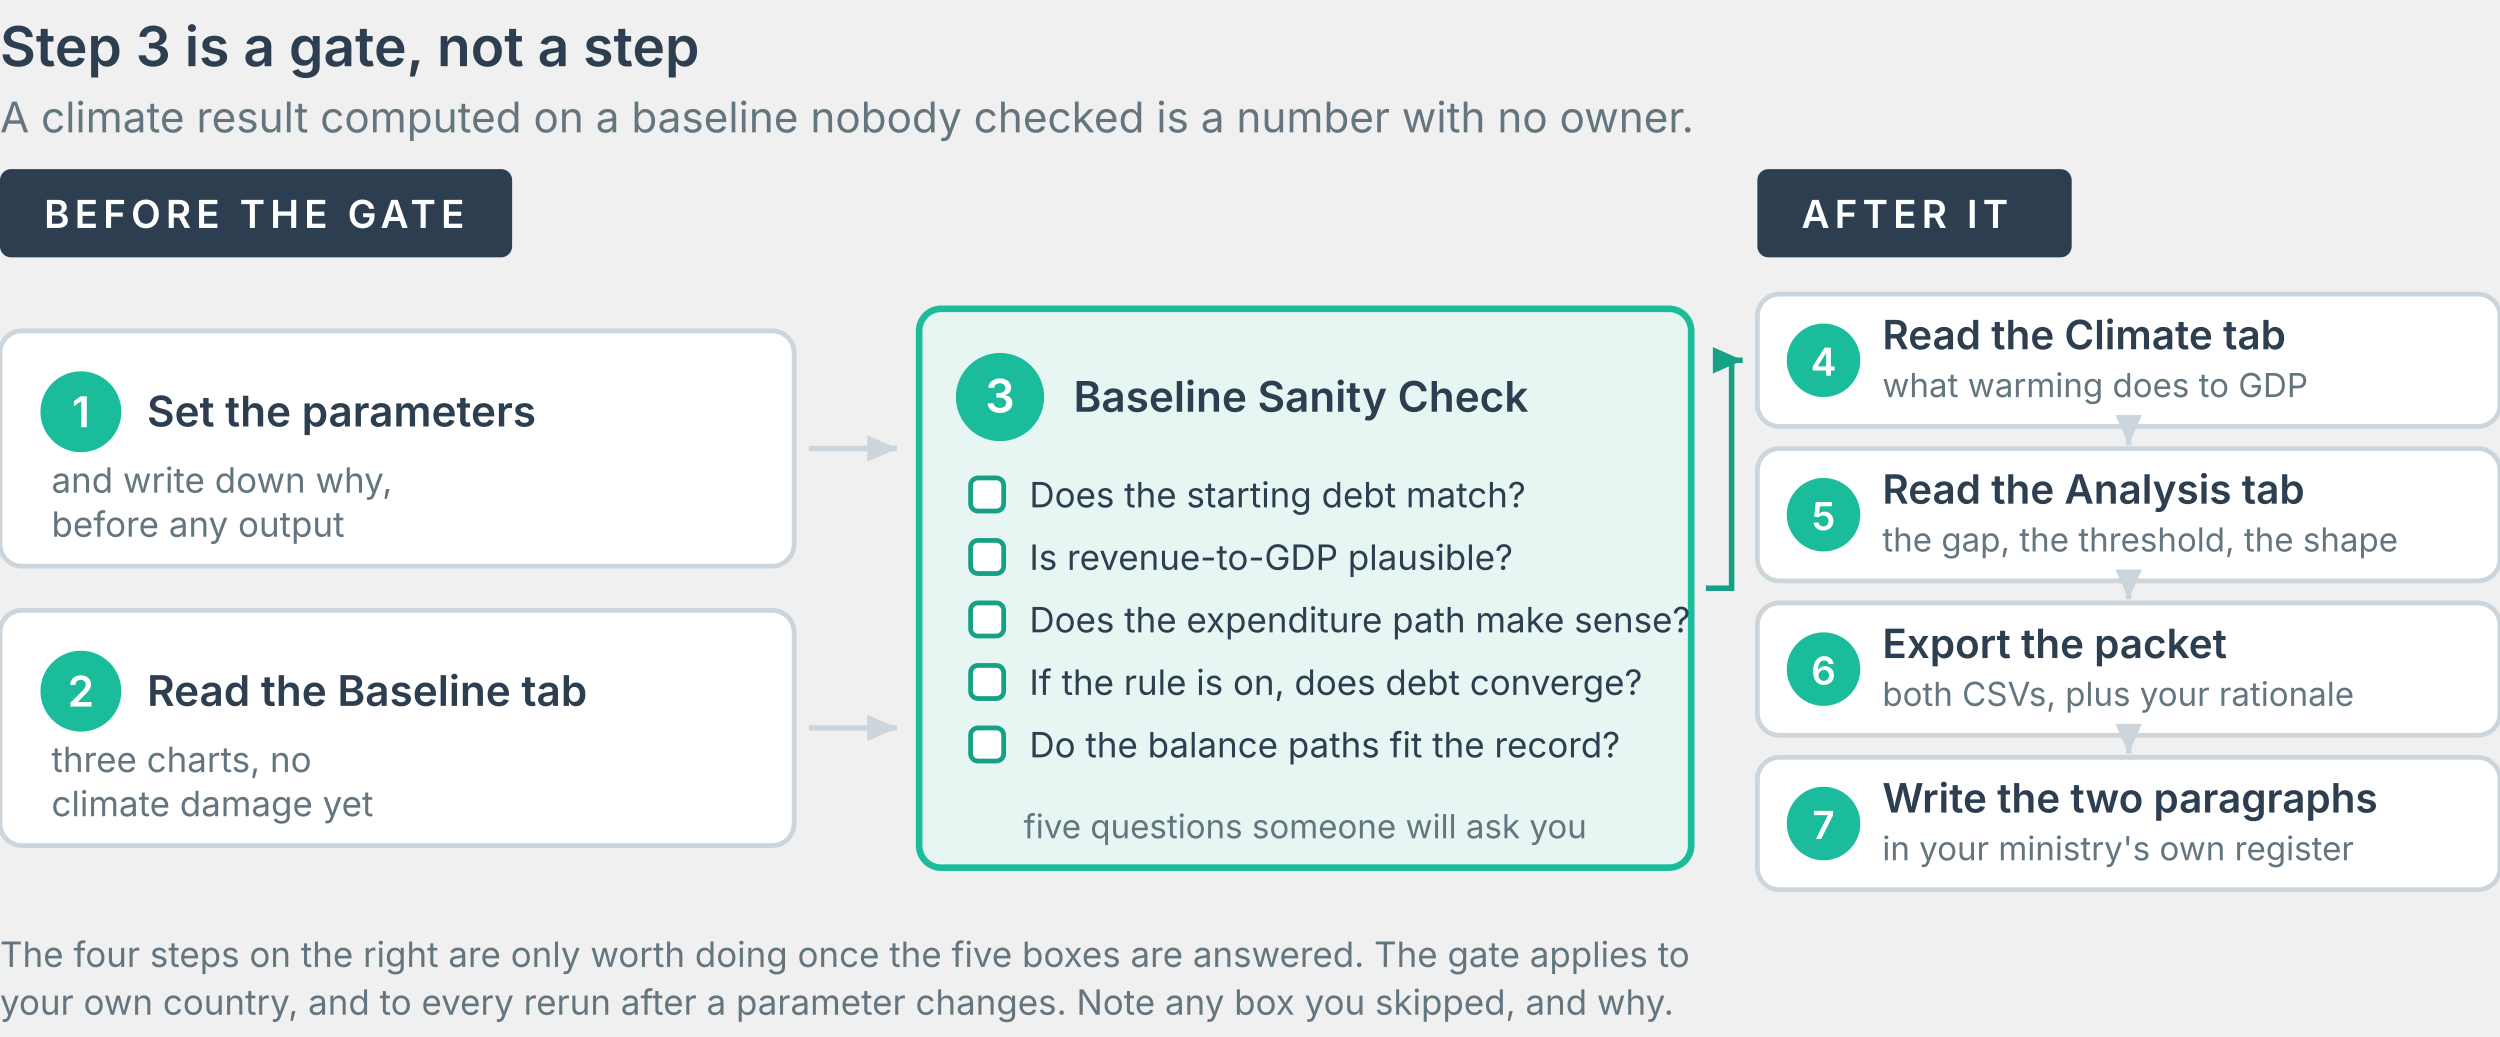
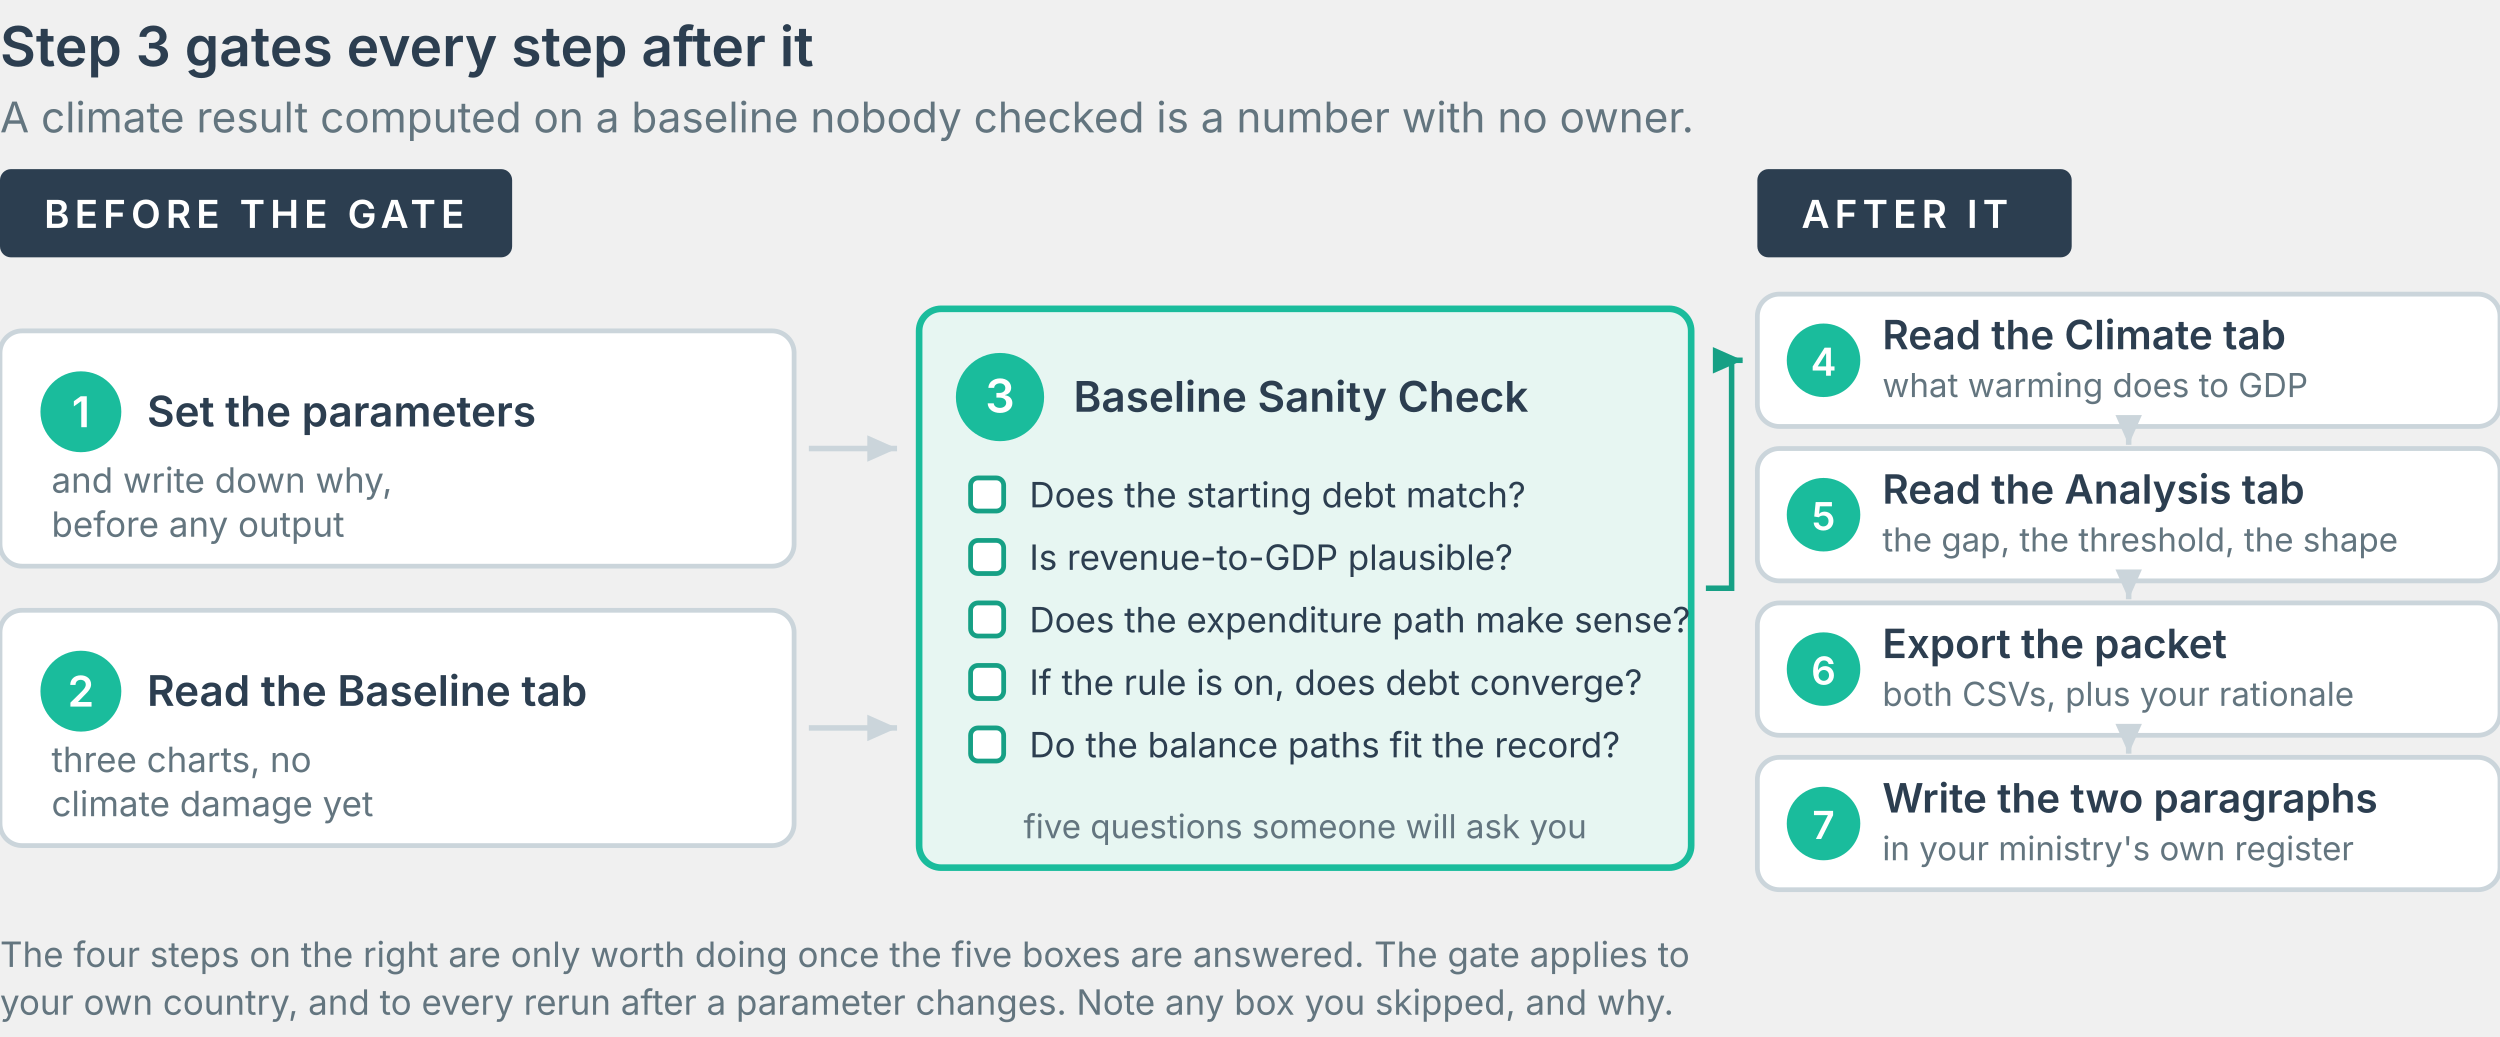
- <svg xmlns="http://www.w3.org/2000/svg" viewBox="0 0 680 282" role="img" aria-label="Step 3 is a gate, not a step. A climate result computed on a baseline nobody checked is a number with no owner." preserveAspectRatio="xMidYMid meet">
+ <svg xmlns="http://www.w3.org/2000/svg" viewBox="0 0 680 282" role="img" aria-label="Step 3 gates every step after it. A climate result computed on a baseline nobody checked is a number with no owner." preserveAspectRatio="xMidYMid meet">
  <defs>
    <marker id="qcx-head" viewBox="0 0 10 10" refX="9" refY="5" markerWidth="6" markerHeight="6" orient="auto-start-reverse">
      <path d="M 0 1 L 9 5 L 0 9 z" fill="#CBD5DB" />
    </marker>
    <marker id="qcx-head-accent" viewBox="0 0 10 10" refX="9" refY="5" markerWidth="6" markerHeight="6" orient="auto-start-reverse">
      <path d="M 0 1 L 9 5 L 0 9 z" fill="#16A085" />
    </marker>
    <marker id="qcx-head-red" viewBox="0 0 10 10" refX="9" refY="5" markerWidth="6" markerHeight="6" orient="auto-start-reverse">
      <path d="M 0 1 L 9 5 L 0 9 z" fill="#C0392B" />
    </marker>
  </defs>
  <style>.qcx-sans{font-family:"Söhne","Inter",system-ui,-apple-system,sans-serif;}.qcx-serif{font-family:"Tiempos Headline","IBM Plex Serif",Georgia,serif;}</style>
-   <text class="qcx-sans" x="0.0" y="18.0" font-size="15" font-weight="600" fill="#2C3E50" text-anchor="start">Step 3 is a gate, not a step</text>
+   <text class="qcx-sans" x="0.0" y="18.0" font-size="15" font-weight="600" fill="#2C3E50" text-anchor="start">Step 3 gates every step after it</text>
  <text class="qcx-sans" x="0.0" y="36.0" font-size="11.5" font-weight="400" fill="#63757F" text-anchor="start">A climate result computed on a baseline nobody checked is a number with no owner.</text>
  <rect x="0.0" y="46.0" width="139.3" height="24.0" rx="3" ry="3" fill="#2C3E50" stroke="none" stroke-width="1.3" />
  <text class="qcx-sans" x="12.0" y="62.0" font-size="10.5" font-weight="600" fill="#FFFFFF" text-anchor="start" letter-spacing="1.4">BEFORE THE GATE</text>
  <rect x="478.0" y="46.0" width="85.5" height="24.0" rx="3" ry="3" fill="#2C3E50" stroke="none" stroke-width="1.3" />
  <text class="qcx-sans" x="490.0" y="62.0" font-size="10.5" font-weight="600" fill="#FFFFFF" text-anchor="start" letter-spacing="1.4">AFTER IT</text>
  <rect x="0.0" y="90.0" width="216.0" height="64.0" rx="6" ry="6" fill="#FFFFFF" stroke="#CBD5DB" stroke-width="1.3" />
  <circle cx="22.0" cy="112.0" r="11" fill="#1ABC9C" />
  <text class="qcx-sans" x="22.0" y="116.2" font-size="11.55" font-weight="600" fill="#FFFFFF" text-anchor="middle">1</text>
  <text class="qcx-sans" x="40.0" y="116.0" font-size="11.5" font-weight="600" fill="#2C3E50" text-anchor="start">Set the parameters</text>
  <text class="qcx-sans" x="14.0" y="134.0" font-size="9.5" font-weight="400" fill="#63757F" text-anchor="start">and write down why,</text>
  <text class="qcx-sans" x="14.0" y="146.0" font-size="9.5" font-weight="400" fill="#63757F" text-anchor="start">before any output</text>
  <line x1="220.0" y1="122.0" x2="244.0" y2="122.0" stroke="#CBD5DB" stroke-width="1.5" marker-end="url(#qcx-head)" />
  <rect x="0.0" y="166.0" width="216.0" height="64.0" rx="6" ry="6" fill="#FFFFFF" stroke="#CBD5DB" stroke-width="1.3" />
  <circle cx="22.0" cy="188.0" r="11" fill="#1ABC9C" />
  <text class="qcx-sans" x="22.0" y="192.2" font-size="11.55" font-weight="600" fill="#FFFFFF" text-anchor="middle">2</text>
  <text class="qcx-sans" x="40.0" y="192.0" font-size="11.5" font-weight="600" fill="#2C3E50" text-anchor="start">Read the Baseline tab</text>
  <text class="qcx-sans" x="14.0" y="210.0" font-size="9.5" font-weight="400" fill="#63757F" text-anchor="start">three charts, no</text>
  <text class="qcx-sans" x="14.0" y="222.0" font-size="9.5" font-weight="400" fill="#63757F" text-anchor="start">climate damage yet</text>
  <line x1="220.0" y1="198.0" x2="244.0" y2="198.0" stroke="#CBD5DB" stroke-width="1.5" marker-end="url(#qcx-head)" />
  <rect x="250.0" y="84.0" width="210.0" height="152.0" rx="6" ry="6" fill="#E7F6F2" stroke="#1ABC9C" stroke-width="1.8" />
  <circle cx="272.0" cy="108.0" r="12" fill="#1ABC9C" />
  <text class="qcx-sans" x="272.0" y="112.2" font-size="12.6" font-weight="600" fill="#FFFFFF" text-anchor="middle">3</text>
  <text class="qcx-sans" x="292.0" y="112.0" font-size="11.5" font-weight="600" fill="#2C3E50" text-anchor="start">Baseline Sanity Check</text>
  <rect x="264.0" y="130.0" width="9.0" height="9.0" rx="2" ry="2" fill="#FFFFFF" stroke="#16A085" stroke-width="1.3" />
  <text class="qcx-sans" x="280.0" y="138.0" font-size="9.5" font-weight="400" fill="#2C3E50" text-anchor="start">Does the starting debt match?</text>
  <rect x="264.0" y="147.0" width="9.0" height="9.0" rx="2" ry="2" fill="#FFFFFF" stroke="#16A085" stroke-width="1.3" />
  <text class="qcx-sans" x="280.0" y="155.0" font-size="9.5" font-weight="400" fill="#2C3E50" text-anchor="start">Is revenue-to-GDP plausible?</text>
  <rect x="264.0" y="164.0" width="9.0" height="9.0" rx="2" ry="2" fill="#FFFFFF" stroke="#16A085" stroke-width="1.3" />
  <text class="qcx-sans" x="280.0" y="172.0" font-size="9.5" font-weight="400" fill="#2C3E50" text-anchor="start">Does the expenditure path make sense?</text>
  <rect x="264.0" y="181.0" width="9.0" height="9.0" rx="2" ry="2" fill="#FFFFFF" stroke="#16A085" stroke-width="1.3" />
  <text class="qcx-sans" x="280.0" y="189.0" font-size="9.5" font-weight="400" fill="#2C3E50" text-anchor="start">If the rule is on, does debt converge?</text>
  <rect x="264.0" y="198.0" width="9.0" height="9.0" rx="2" ry="2" fill="#FFFFFF" stroke="#16A085" stroke-width="1.3" />
  <text class="qcx-sans" x="280.0" y="206.0" font-size="9.5" font-weight="400" fill="#2C3E50" text-anchor="start">Do the balance paths fit the record?</text>
  <text class="qcx-sans" x="355.0" y="228.0" font-size="9" font-weight="400" fill="#63757F" text-anchor="middle">five questions someone will ask you</text>
  <rect x="478.0" y="80.0" width="202.0" height="36.0" rx="6" ry="6" fill="#FFFFFF" stroke="#CBD5DB" stroke-width="1.3" />
  <circle cx="496.0" cy="98.0" r="10" fill="#1ABC9C" />
  <text class="qcx-sans" x="496.0" y="102.2" font-size="10.5" font-weight="600" fill="#FFFFFF" text-anchor="middle">4</text>
  <text class="qcx-sans" x="512.0" y="95.0" font-size="11" font-weight="600" fill="#2C3E50" text-anchor="start">Read the Climate tab</text>
  <text class="qcx-sans" x="512.0" y="108.0" font-size="9" font-weight="400" fill="#63757F" text-anchor="start">what warming does to GDP</text>
  <rect x="478.0" y="122.0" width="202.0" height="36.0" rx="6" ry="6" fill="#FFFFFF" stroke="#CBD5DB" stroke-width="1.3" />
  <circle cx="496.0" cy="140.0" r="10" fill="#1ABC9C" />
  <text class="qcx-sans" x="496.0" y="144.2" font-size="10.5" font-weight="600" fill="#FFFFFF" text-anchor="middle">5</text>
  <text class="qcx-sans" x="512.0" y="137.0" font-size="11" font-weight="600" fill="#2C3E50" text-anchor="start">Read the Analysis tab</text>
  <text class="qcx-sans" x="512.0" y="150.0" font-size="9" font-weight="400" fill="#63757F" text-anchor="start">the gap, the threshold, the shape</text>
  <line x1="579.0" y1="116.0" x2="579.0" y2="121.0" stroke="#CBD5DB" stroke-width="1.5" marker-end="url(#qcx-head)" />
  <rect x="478.0" y="164.0" width="202.0" height="36.0" rx="6" ry="6" fill="#FFFFFF" stroke="#CBD5DB" stroke-width="1.3" />
  <circle cx="496.0" cy="182.0" r="10" fill="#1ABC9C" />
  <text class="qcx-sans" x="496.0" y="186.2" font-size="10.5" font-weight="600" fill="#FFFFFF" text-anchor="middle">6</text>
  <text class="qcx-sans" x="512.0" y="179.0" font-size="11" font-weight="600" fill="#2C3E50" text-anchor="start">Export the packet</text>
  <text class="qcx-sans" x="512.0" y="192.0" font-size="9" font-weight="400" fill="#63757F" text-anchor="start">both CSVs, plus your rationale</text>
  <line x1="579.0" y1="158.0" x2="579.0" y2="163.0" stroke="#CBD5DB" stroke-width="1.5" marker-end="url(#qcx-head)" />
  <rect x="478.0" y="206.0" width="202.0" height="36.0" rx="6" ry="6" fill="#FFFFFF" stroke="#CBD5DB" stroke-width="1.3" />
  <circle cx="496.0" cy="224.0" r="10" fill="#1ABC9C" />
  <text class="qcx-sans" x="496.0" y="228.2" font-size="10.5" font-weight="600" fill="#FFFFFF" text-anchor="middle">7</text>
  <text class="qcx-sans" x="512.0" y="221.0" font-size="11" font-weight="600" fill="#2C3E50" text-anchor="start">Write the two paragraphs</text>
  <text class="qcx-sans" x="512.0" y="234.0" font-size="9" font-weight="400" fill="#63757F" text-anchor="start">in your ministry's own register</text>
  <line x1="579.0" y1="200.0" x2="579.0" y2="205.0" stroke="#CBD5DB" stroke-width="1.5" marker-end="url(#qcx-head)" />
  <path d="M464.0 160.0 L471.0 160.0 L471.0 98.0 L474.0 98.0" fill="none" stroke="#16A085" stroke-width="1.5" marker-end="url(#qcx-head-accent)" />
  <text class="qcx-sans" x="0.0" y="263.0" font-size="9.5" font-weight="400" fill="#63757F" text-anchor="start">The four steps on the right are only worth doing once the five boxes are answered. The gate applies to</text>
  <text class="qcx-sans" x="0.0" y="276.0" font-size="9.5" font-weight="400" fill="#63757F" text-anchor="start">your own country, and to every rerun after a parameter changes. Note any box you skipped, and why.</text>
</svg>
